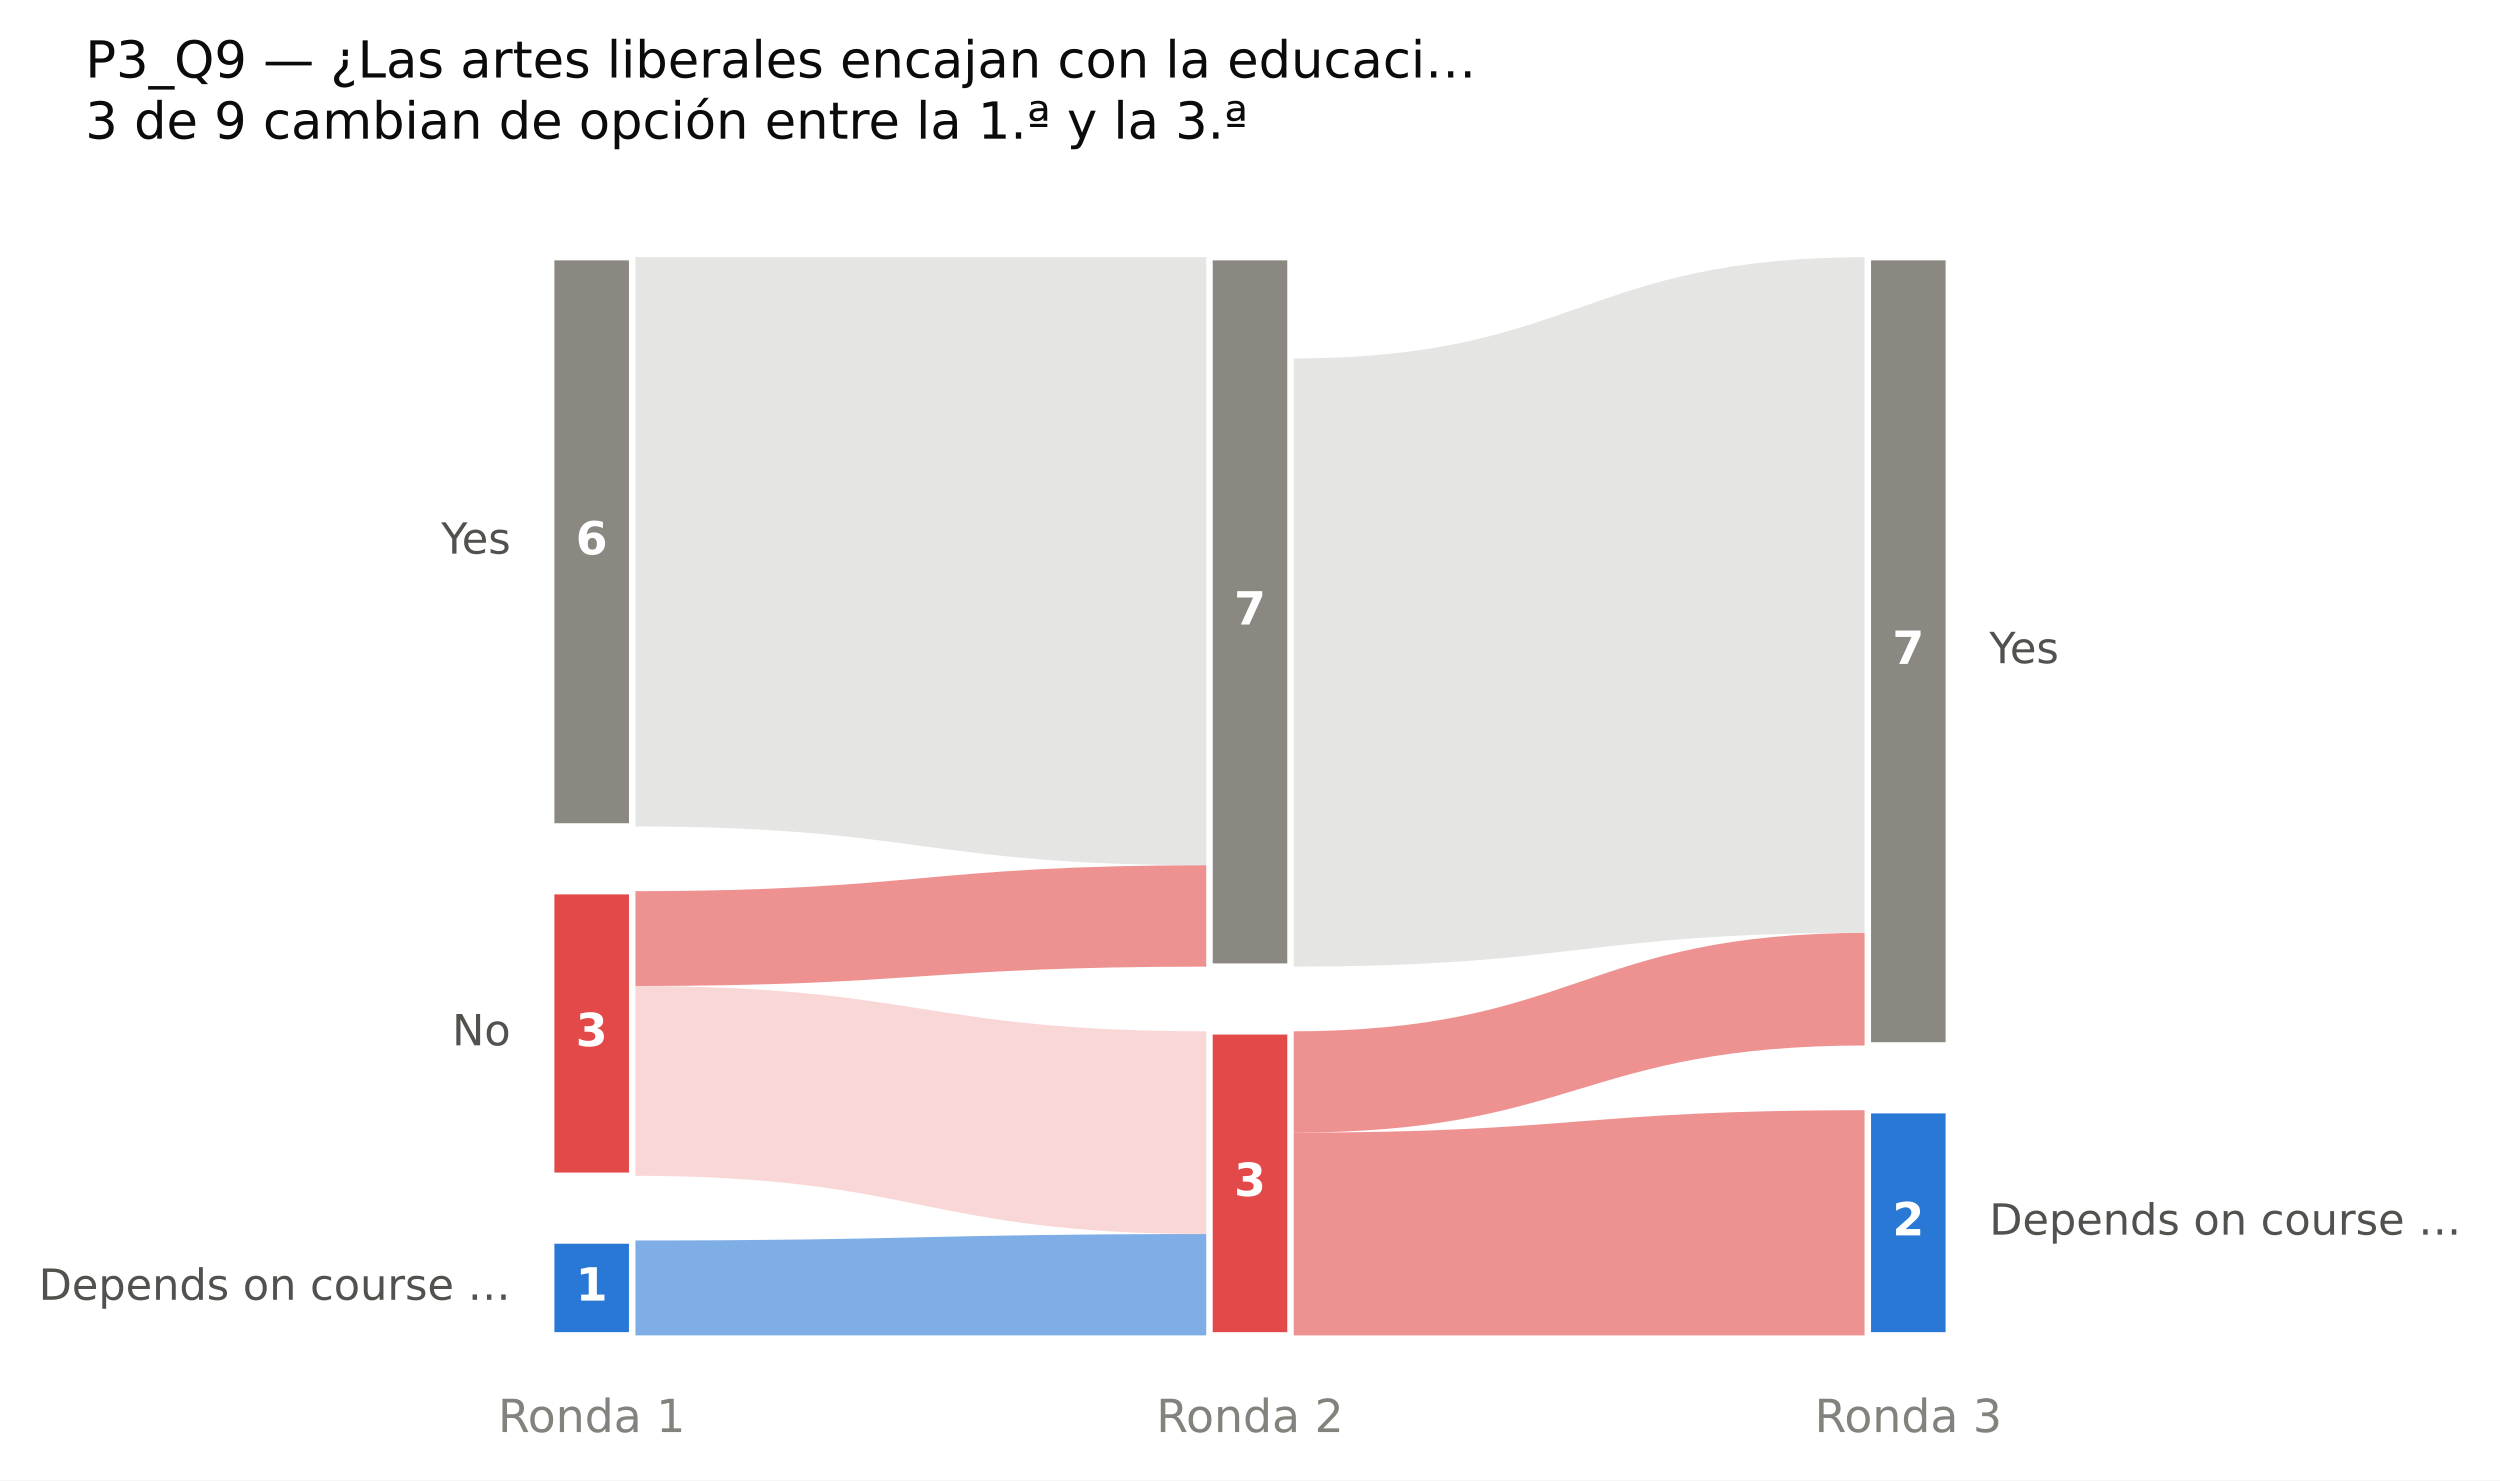
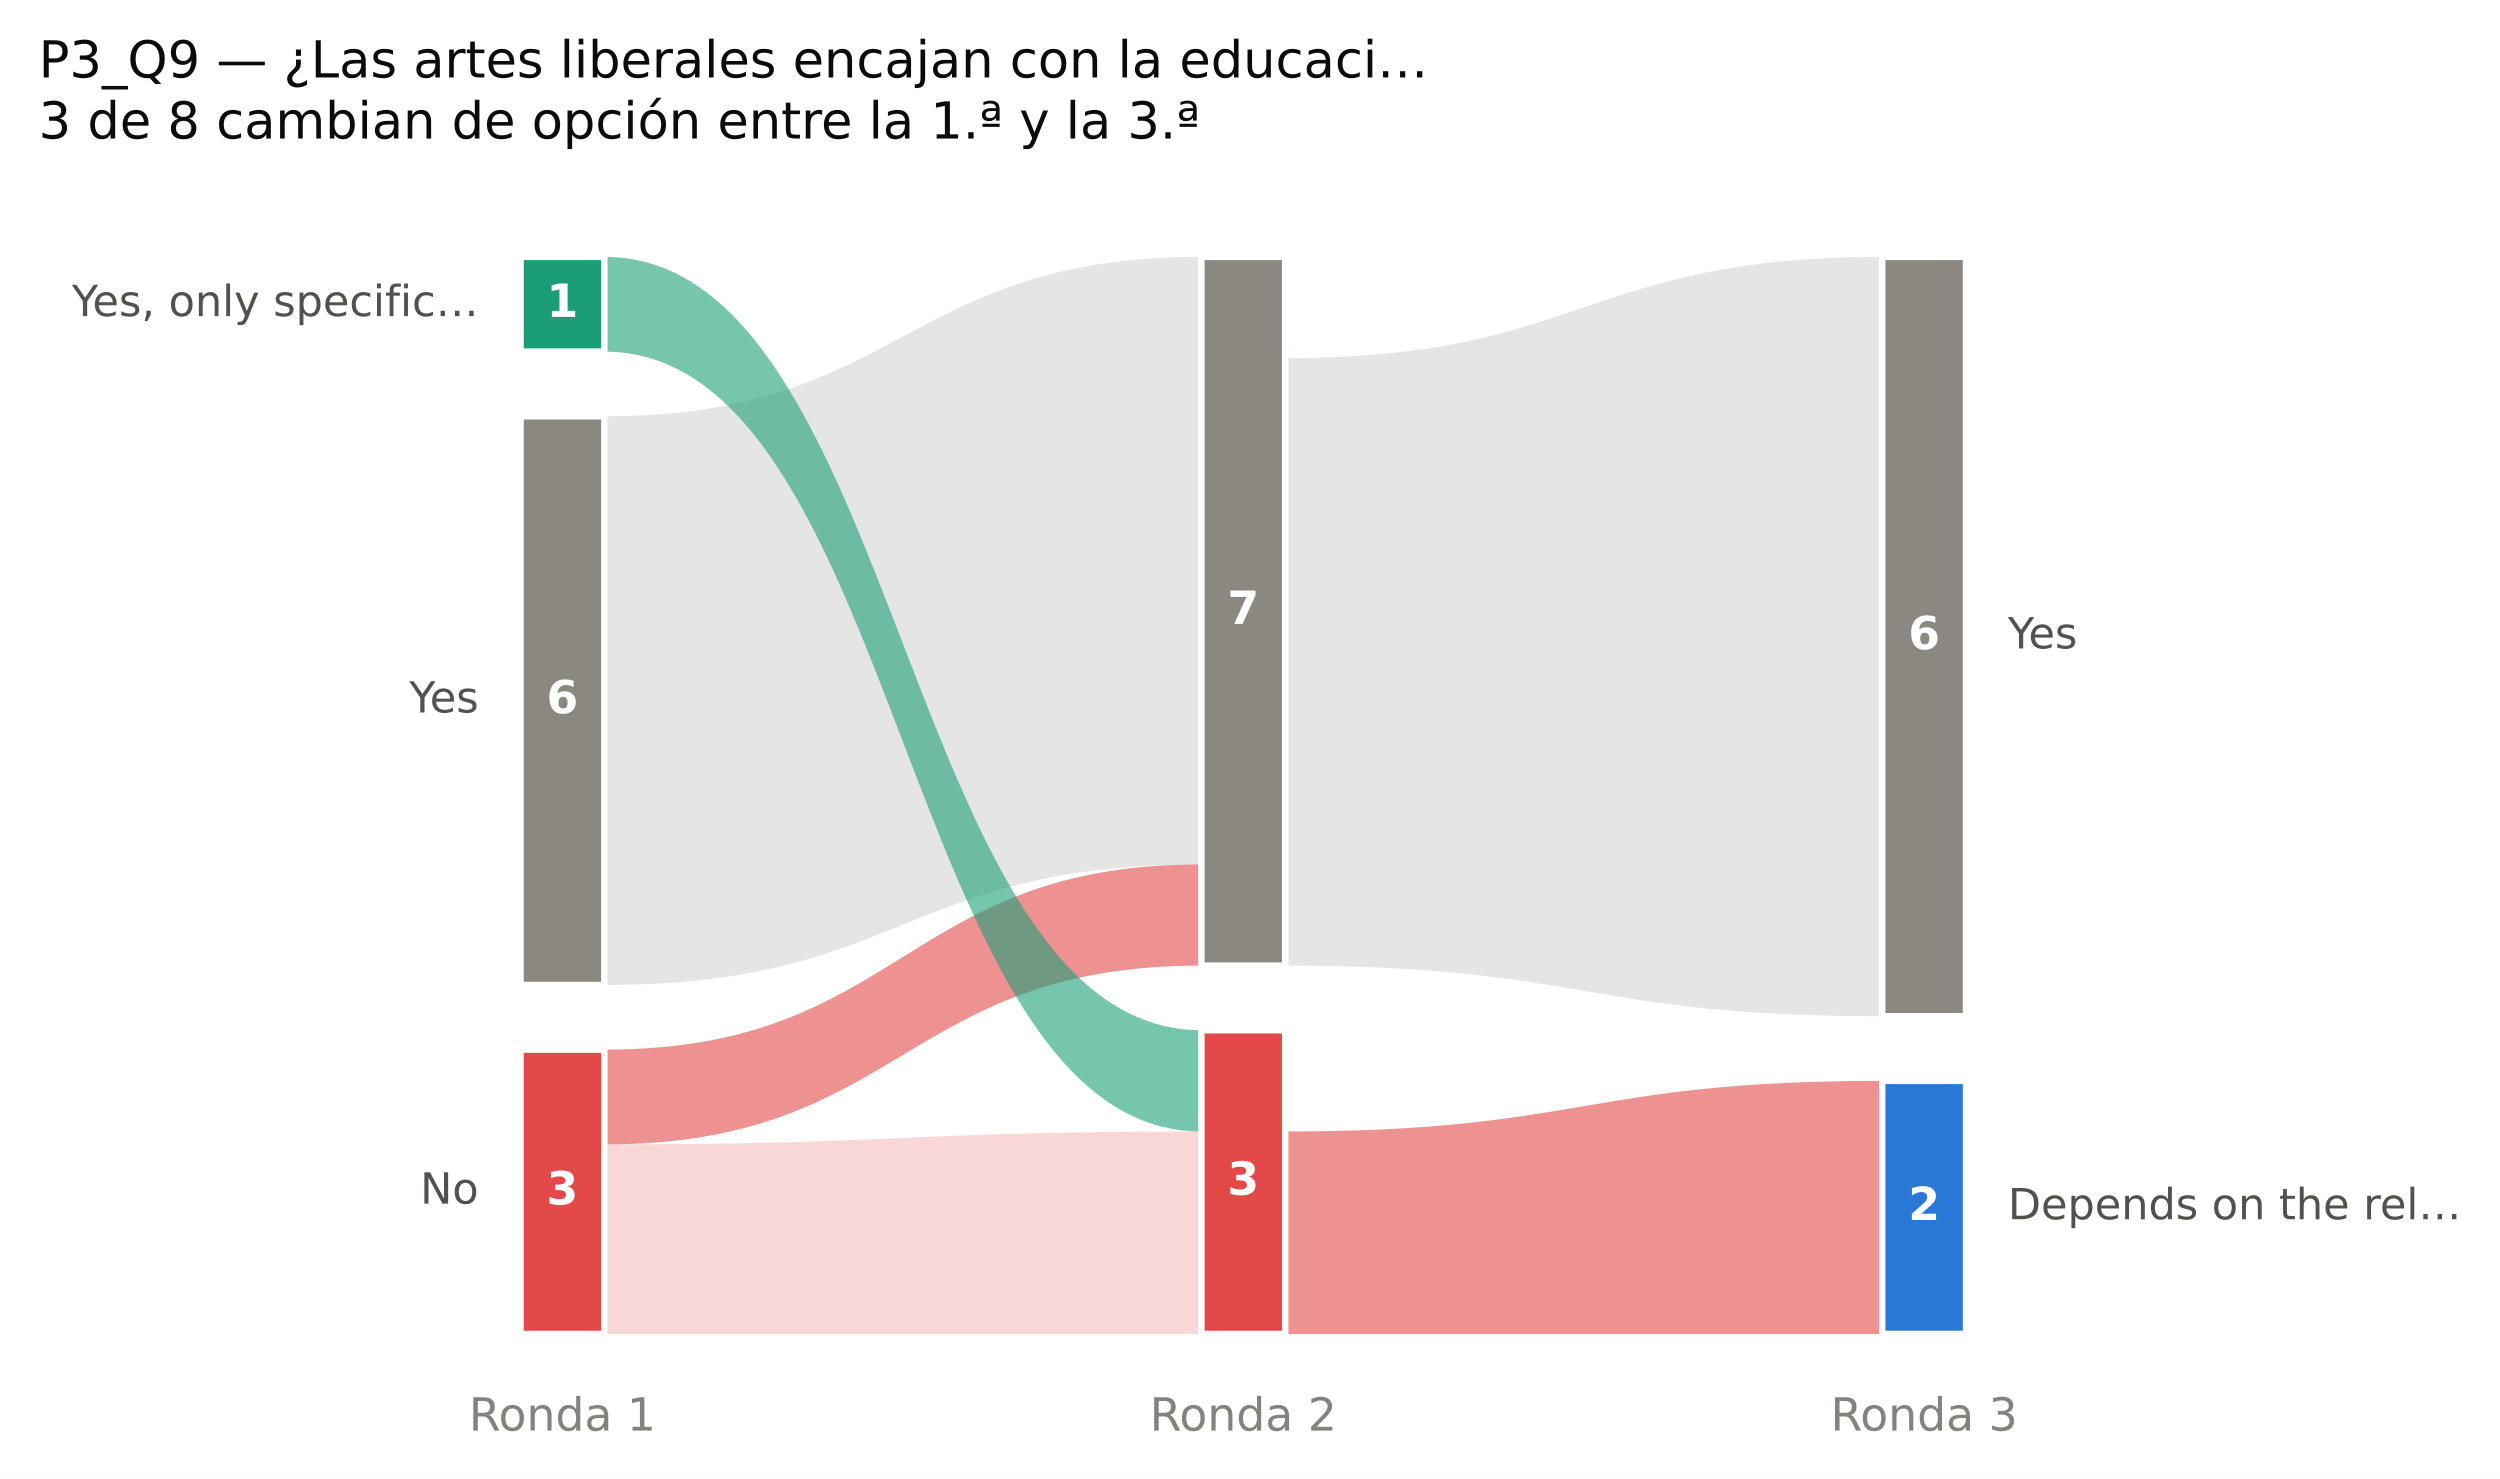
- <svg xmlns="http://www.w3.org/2000/svg" width="464.768pt" height="275.203pt" viewBox="0 0 464.768 275.203" version="1.1">
+ <svg xmlns="http://www.w3.org/2000/svg" width="465.259pt" height="275.203pt" viewBox="0 0 465.259 275.203" version="1.1">
  <defs>
    <style type="text/css">*{stroke-linejoin: round; stroke-linecap: butt}</style>
  </defs>
  <g id="figure_1">
    <g id="patch_1">
-       <path d="M 0 275.203  L 464.768 275.203  L 464.768 0  L 0 0  z " style="fill: #ffffff" />
+       <path d="M 0 275.203  L 465.259 275.203  L 465.259 0  L 0 0  z " style="fill: #ffffff" />
    </g>
    <g id="axes_1">
      <g id="patch_2">
-         <path d="M 15.855 256.277  L 448.913 256.277  L 448.913 35.777  L 15.855 35.777  z " style="fill: #ffffff" />
+         <path d="M 7.2 256.277  L 455.558 256.277  L 455.558 35.777  L 7.2 35.777  z " style="fill: #ffffff" />
      </g>
      <g id="patch_3">
-         <path d="M 117.529 248.258  C 171.191 248.258 171.191 248.258 224.852 248.258  L 224.852 229.416  C 171.191 229.416 171.191 230.618 117.529 230.618  z " clip-path="url(#p16986688f5)" style="fill: #2a78d6; opacity: 0.6" />
+         <path d="M 112.467 248.258  C 168.024 248.258 168.024 248.258 223.582 248.258  L 223.582 210.573  C 168.024 210.573 168.024 212.978 112.467 212.978  z " clip-path="url(#pb9abba9072)" style="fill: #e34948; opacity: 0.22" />
      </g>
      <g id="patch_4">
-         <path d="M 117.529 218.591  C 171.191 218.591 171.191 229.416 224.852 229.416  L 224.852 191.73  C 171.191 191.73 171.191 183.311 117.529 183.311  z " clip-path="url(#p16986688f5)" style="fill: #e34948; opacity: 0.22" />
+         <path d="M 112.467 212.978  C 168.024 212.978 168.024 179.703 223.582 179.703  L 223.582 160.86  C 168.024 160.86 168.024 195.338 112.467 195.338  z " clip-path="url(#pb9abba9072)" style="fill: #e34948; opacity: 0.6" />
      </g>
      <g id="patch_5">
-         <path d="M 117.529 183.311  C 171.191 183.311 171.191 179.703 224.852 179.703  L 224.852 160.86  C 171.191 160.86 171.191 165.671 117.529 165.671  z " clip-path="url(#p16986688f5)" style="fill: #e34948; opacity: 0.6" />
+         <path d="M 112.467 183.311  C 168.024 183.311 168.024 160.86 223.582 160.86  L 223.582 47.804  C 168.024 47.804 168.024 77.471 112.467 77.471  z " clip-path="url(#pb9abba9072)" style="fill: #8a8880; opacity: 0.22" />
      </g>
      <g id="patch_6">
-         <path d="M 117.529 153.644  C 171.191 153.644 171.191 160.86 224.852 160.86  L 224.852 47.804  C 171.191 47.804 171.191 47.804 117.529 47.804  z " clip-path="url(#p16986688f5)" style="fill: #8a8880; opacity: 0.22" />
+         <path d="M 112.467 65.444  C 168.024 65.444 168.024 210.573 223.582 210.573  L 223.582 191.73  C 168.024 191.73 168.024 47.804 112.467 47.804  z " clip-path="url(#pb9abba9072)" style="fill: #1b9e77; opacity: 0.6" />
      </g>
      <g id="patch_7">
-         <path d="M 239.915 248.258  C 293.577 248.258 293.577 248.258 347.238 248.258  L 347.238 206.386  C 293.577 206.386 293.577 210.573 239.915 210.573  z " clip-path="url(#p16986688f5)" style="fill: #e34948; opacity: 0.6" />
+         <path d="M 239.177 248.258  C 294.734 248.258 294.734 248.258 350.291 248.258  L 350.291 201.152  C 294.734 201.152 294.734 210.573 239.177 210.573  z " clip-path="url(#pb9abba9072)" style="fill: #e34948; opacity: 0.6" />
      </g>
      <g id="patch_8">
-         <path d="M 239.915 210.573  C 293.577 210.573 293.577 194.358 347.238 194.358  L 347.238 173.422  C 293.577 173.422 293.577 191.73 239.915 191.73  z " clip-path="url(#p16986688f5)" style="fill: #e34948; opacity: 0.6" />
-       </g>
-       <g id="patch_9">
-         <path d="M 239.915 179.703  C 293.577 179.703 293.577 173.422 347.238 173.422  L 347.238 47.804  C 293.577 47.804 293.577 66.647 239.915 66.647  z " clip-path="url(#p16986688f5)" style="fill: #8a8880; opacity: 0.22" />
+         <path d="M 239.177 179.703  C 294.734 179.703 294.734 189.124 350.291 189.124  L 350.291 47.804  C 294.734 47.804 294.734 66.647 239.177 66.647  z " clip-path="url(#pb9abba9072)" style="fill: #8a8880; opacity: 0.22" />
      </g>
      <g id="matplotlib.axis_1">
        <g id="xtick_1">
          <g id="line2d_1" />
          <g id="text_1">
-             <text style="font-size: 8.5px; font-family: 'DejaVu Sans', 'Helvetica', 'Arial', sans-serif; text-anchor: middle; fill: #84827c" x="109.998" y="266.235" transform="rotate(-0 109.9979 266.2353)">Ronda 1</text>
+             <text style="font-size: 8.5px; font-family: 'DejaVu Sans', 'Helvetica', 'Arial', sans-serif; text-anchor: middle; fill: #84827c" x="104.669" y="266.235" transform="rotate(-0 104.6691 266.2353)">Ronda 1</text>
          </g>
        </g>
        <g id="xtick_2">
          <g id="line2d_2" />
          <g id="text_2">
-             <text style="font-size: 8.5px; font-family: 'DejaVu Sans', 'Helvetica', 'Arial', sans-serif; text-anchor: middle; fill: #84827c" x="232.384" y="266.235" transform="rotate(-0 232.3839 266.2353)">Ronda 2</text>
+             <text style="font-size: 8.5px; font-family: 'DejaVu Sans', 'Helvetica', 'Arial', sans-serif; text-anchor: middle; fill: #84827c" x="231.379" y="266.235" transform="rotate(-0 231.379 266.2353)">Ronda 2</text>
          </g>
        </g>
        <g id="xtick_3">
          <g id="line2d_3" />
          <g id="text_3">
-             <text style="font-size: 8.5px; font-family: 'DejaVu Sans', 'Helvetica', 'Arial', sans-serif; text-anchor: middle; fill: #84827c" x="354.77" y="266.235" transform="rotate(-0 354.7699 266.2353)">Ronda 3</text>
+             <text style="font-size: 8.5px; font-family: 'DejaVu Sans', 'Helvetica', 'Arial', sans-serif; text-anchor: middle; fill: #84827c" x="358.089" y="266.235" transform="rotate(-0 358.0889 266.2353)">Ronda 3</text>
          </g>
        </g>
      </g>
      <g id="matplotlib.axis_2" />
+       <g id="patch_9">
+         <path d="M 96.872 248.258  L 112.467 248.258  L 112.467 195.338  L 96.872 195.338  z " clip-path="url(#pb9abba9072)" style="fill: #e34948; stroke: #ffffff; stroke-width: 1.2; stroke-linejoin: miter" />
+       </g>
      <g id="patch_10">
-         <path d="M 102.466 248.258  L 117.529 248.258  L 117.529 230.618  L 102.466 230.618  z " clip-path="url(#p16986688f5)" style="fill: #2a78d6; stroke: #ffffff; stroke-width: 1.2; stroke-linejoin: miter" />
+         <path d="M 96.872 183.311  L 112.467 183.311  L 112.467 77.471  L 96.872 77.471  z " clip-path="url(#pb9abba9072)" style="fill: #8a8880; stroke: #ffffff; stroke-width: 1.2; stroke-linejoin: miter" />
      </g>
      <g id="patch_11">
-         <path d="M 102.466 218.591  L 117.529 218.591  L 117.529 165.671  L 102.466 165.671  z " clip-path="url(#p16986688f5)" style="fill: #e34948; stroke: #ffffff; stroke-width: 1.2; stroke-linejoin: miter" />
+         <path d="M 96.872 65.444  L 112.467 65.444  L 112.467 47.804  L 96.872 47.804  z " clip-path="url(#pb9abba9072)" style="fill: #1b9e77; stroke: #ffffff; stroke-width: 1.2; stroke-linejoin: miter" />
      </g>
      <g id="patch_12">
-         <path d="M 102.466 153.644  L 117.529 153.644  L 117.529 47.804  L 102.466 47.804  z " clip-path="url(#p16986688f5)" style="fill: #8a8880; stroke: #ffffff; stroke-width: 1.2; stroke-linejoin: miter" />
+         <path d="M 223.582 248.258  L 239.177 248.258  L 239.177 191.73  L 223.582 191.73  z " clip-path="url(#pb9abba9072)" style="fill: #e34948; stroke: #ffffff; stroke-width: 1.2; stroke-linejoin: miter" />
      </g>
      <g id="patch_13">
-         <path d="M 224.852 248.258  L 239.915 248.258  L 239.915 191.73  L 224.852 191.73  z " clip-path="url(#p16986688f5)" style="fill: #e34948; stroke: #ffffff; stroke-width: 1.2; stroke-linejoin: miter" />
+         <path d="M 223.582 179.703  L 239.177 179.703  L 239.177 47.804  L 223.582 47.804  z " clip-path="url(#pb9abba9072)" style="fill: #8a8880; stroke: #ffffff; stroke-width: 1.2; stroke-linejoin: miter" />
      </g>
      <g id="patch_14">
-         <path d="M 224.852 179.703  L 239.915 179.703  L 239.915 47.804  L 224.852 47.804  z " clip-path="url(#p16986688f5)" style="fill: #8a8880; stroke: #ffffff; stroke-width: 1.2; stroke-linejoin: miter" />
+         <path d="M 350.291 248.258  L 365.886 248.258  L 365.886 201.152  L 350.291 201.152  z " clip-path="url(#pb9abba9072)" style="fill: #2a78d6; stroke: #ffffff; stroke-width: 1.2; stroke-linejoin: miter" />
      </g>
      <g id="patch_15">
-         <path d="M 347.238 248.258  L 362.301 248.258  L 362.301 206.386  L 347.238 206.386  z " clip-path="url(#p16986688f5)" style="fill: #2a78d6; stroke: #ffffff; stroke-width: 1.2; stroke-linejoin: miter" />
-       </g>
-       <g id="patch_16">
-         <path d="M 347.238 194.358  L 362.301 194.358  L 362.301 47.804  L 347.238 47.804  z " clip-path="url(#p16986688f5)" style="fill: #8a8880; stroke: #ffffff; stroke-width: 1.2; stroke-linejoin: miter" />
+         <path d="M 350.291 189.124  L 365.886 189.124  L 365.886 47.804  L 350.291 47.804  z " clip-path="url(#pb9abba9072)" style="fill: #8a8880; stroke: #ffffff; stroke-width: 1.2; stroke-linejoin: miter" />
      </g>
      <g id="text_4">
-         <text style="font-size: 9.5px; font-family: 'DejaVu Sans', 'Helvetica', 'Arial', sans-serif; fill: #0b0b0b" transform="translate(15.85483 14.41852)">P3_Q9 — ¿Las artes liberales encajan con la educaci…</text>
-         <text style="font-size: 9.5px; font-family: 'DejaVu Sans', 'Helvetica', 'Arial', sans-serif; fill: #0b0b0b" transform="translate(15.85483 25.77666)">3 de 9 cambian de opción entre la 1.ª y la 3.ª</text>
+         <text style="font-size: 9.5px; font-family: 'DejaVu Sans', 'Helvetica', 'Arial', sans-serif; fill: #0b0b0b" transform="translate(7.2 14.41852)">P3_Q9 — ¿Las artes liberales encajan con la educaci…</text>
+         <text style="font-size: 9.5px; font-family: 'DejaVu Sans', 'Helvetica', 'Arial', sans-serif; fill: #0b0b0b" transform="translate(7.2 25.77666)">3 de 8 cambian de opción entre la 1.ª y la 3.ª</text>
      </g>
      <g id="text_5">
-         <text style="font-weight: 700; font-size: 8.5px; font-family: 'DejaVu Sans', 'Helvetica', 'Arial', sans-serif; text-anchor: middle; fill: #ffffff" x="109.998" y="241.784" transform="rotate(-0 109.9979 241.7839)">1</text>
+         <text style="font-weight: 700; font-size: 8.5px; font-family: 'DejaVu Sans', 'Helvetica', 'Arial', sans-serif; text-anchor: middle; fill: #ffffff" x="104.669" y="224.144" transform="rotate(-0 104.6691 224.1439)">3</text>
      </g>
      <g id="text_6">
-         <text style="font-size: 8px; font-family: 'DejaVu Sans', 'Helvetica', 'Arial', sans-serif; text-anchor: end; fill: #52514e" x="94.935" y="241.646" transform="rotate(-0 94.935 241.646)">Depends on course …</text>
+         <text style="font-size: 8px; font-family: 'DejaVu Sans', 'Helvetica', 'Arial', sans-serif; text-anchor: end; fill: #52514e" x="89.074" y="224.006" transform="rotate(-0 89.07408 224.006)">No</text>
      </g>
      <g id="text_7">
-         <text style="font-weight: 700; font-size: 8.5px; font-family: 'DejaVu Sans', 'Helvetica', 'Arial', sans-serif; text-anchor: middle; fill: #ffffff" x="109.998" y="194.477" transform="rotate(-0 109.9979 194.4767)">3</text>
+         <text style="font-weight: 700; font-size: 8.5px; font-family: 'DejaVu Sans', 'Helvetica', 'Arial', sans-serif; text-anchor: middle; fill: #ffffff" x="104.669" y="132.737" transform="rotate(-0 104.6691 132.7367)">6</text>
      </g>
      <g id="text_8">
-         <text style="font-size: 8px; font-family: 'DejaVu Sans', 'Helvetica', 'Arial', sans-serif; text-anchor: end; fill: #52514e" x="94.935" y="194.339" transform="rotate(-0 94.935 194.3387)">No</text>
+         <text style="font-size: 8px; font-family: 'DejaVu Sans', 'Helvetica', 'Arial', sans-serif; text-anchor: end; fill: #52514e" x="89.074" y="132.599" transform="rotate(-0 89.07408 132.5987)">Yes</text>
      </g>
      <g id="text_9">
-         <text style="font-weight: 700; font-size: 8.5px; font-family: 'DejaVu Sans', 'Helvetica', 'Arial', sans-serif; text-anchor: middle; fill: #ffffff" x="109.998" y="103.069" transform="rotate(-0 109.9979 103.0694)">6</text>
+         <text style="font-weight: 700; font-size: 8.5px; font-family: 'DejaVu Sans', 'Helvetica', 'Arial', sans-serif; text-anchor: middle; fill: #ffffff" x="104.669" y="58.969" transform="rotate(-0 104.6691 58.9694)">1</text>
      </g>
      <g id="text_10">
-         <text style="font-size: 8px; font-family: 'DejaVu Sans', 'Helvetica', 'Arial', sans-serif; text-anchor: end; fill: #52514e" x="94.935" y="102.931" transform="rotate(-0 94.935 102.9314)">Yes</text>
+         <text style="font-size: 8px; font-family: 'DejaVu Sans', 'Helvetica', 'Arial', sans-serif; text-anchor: end; fill: #52514e" x="89.074" y="58.831" transform="rotate(-0 89.07408 58.83143)">Yes, only specific…</text>
      </g>
      <g id="text_11">
-         <text style="font-weight: 700; font-size: 8.5px; font-family: 'DejaVu Sans', 'Helvetica', 'Arial', sans-serif; text-anchor: middle; fill: #ffffff" x="232.384" y="222.34" transform="rotate(-0 232.3839 222.3399)">3</text>
+         <text style="font-weight: 700; font-size: 8.5px; font-family: 'DejaVu Sans', 'Helvetica', 'Arial', sans-serif; text-anchor: middle; fill: #ffffff" x="231.379" y="222.34" transform="rotate(-0 231.379 222.3399)">3</text>
      </g>
      <g id="text_12">
-         <text style="font-weight: 700; font-size: 8.5px; font-family: 'DejaVu Sans', 'Helvetica', 'Arial', sans-serif; text-anchor: middle; fill: #ffffff" x="232.384" y="116.099" transform="rotate(-0 232.3839 116.0989)">7</text>
+         <text style="font-weight: 700; font-size: 8.5px; font-family: 'DejaVu Sans', 'Helvetica', 'Arial', sans-serif; text-anchor: middle; fill: #ffffff" x="231.379" y="116.099" transform="rotate(-0 231.379 116.0989)">7</text>
      </g>
      <g id="text_13">
-         <text style="font-weight: 700; font-size: 8.5px; font-family: 'DejaVu Sans', 'Helvetica', 'Arial', sans-serif; text-anchor: middle; fill: #ffffff" x="354.77" y="229.668" transform="rotate(-0 354.7699 229.6676)">2</text>
+         <text style="font-weight: 700; font-size: 8.5px; font-family: 'DejaVu Sans', 'Helvetica', 'Arial', sans-serif; text-anchor: middle; fill: #ffffff" x="358.089" y="227.051" transform="rotate(-0 358.0889 227.0505)">2</text>
      </g>
      <g id="text_14">
-         <text style="font-size: 8px; font-family: 'DejaVu Sans', 'Helvetica', 'Arial', sans-serif; text-anchor: start; fill: #52514e" x="369.833" y="229.53" transform="rotate(-0 369.8327 229.5296)">Depends on course …</text>
+         <text style="font-size: 8px; font-family: 'DejaVu Sans', 'Helvetica', 'Arial', sans-serif; text-anchor: start; fill: #52514e" x="373.684" y="226.913" transform="rotate(-0 373.684 226.9126)">Depends on the rel…</text>
      </g>
      <g id="text_15">
-         <text style="font-weight: 700; font-size: 8.5px; font-family: 'DejaVu Sans', 'Helvetica', 'Arial', sans-serif; text-anchor: middle; fill: #ffffff" x="354.77" y="123.427" transform="rotate(-0 354.7699 123.4267)">7</text>
+         <text style="font-weight: 700; font-size: 8.5px; font-family: 'DejaVu Sans', 'Helvetica', 'Arial', sans-serif; text-anchor: middle; fill: #ffffff" x="358.089" y="120.81" transform="rotate(-0 358.0889 120.8096)">6</text>
      </g>
      <g id="text_16">
-         <text style="font-size: 8px; font-family: 'DejaVu Sans', 'Helvetica', 'Arial', sans-serif; text-anchor: start; fill: #52514e" x="369.833" y="123.289" transform="rotate(-0 369.8327 123.2887)">Yes</text>
+         <text style="font-size: 8px; font-family: 'DejaVu Sans', 'Helvetica', 'Arial', sans-serif; text-anchor: start; fill: #52514e" x="373.684" y="120.672" transform="rotate(-0 373.684 120.6717)">Yes</text>
      </g>
    </g>
  </g>
  <defs>
-     <clipPath id="p16986688f5">
-       <rect x="15.855" y="35.777" width="433.058" height="220.5" />
+     <clipPath id="pb9abba9072">
+       <rect x="7.2" y="35.777" width="448.358" height="220.5" />
    </clipPath>
  </defs>
</svg>
